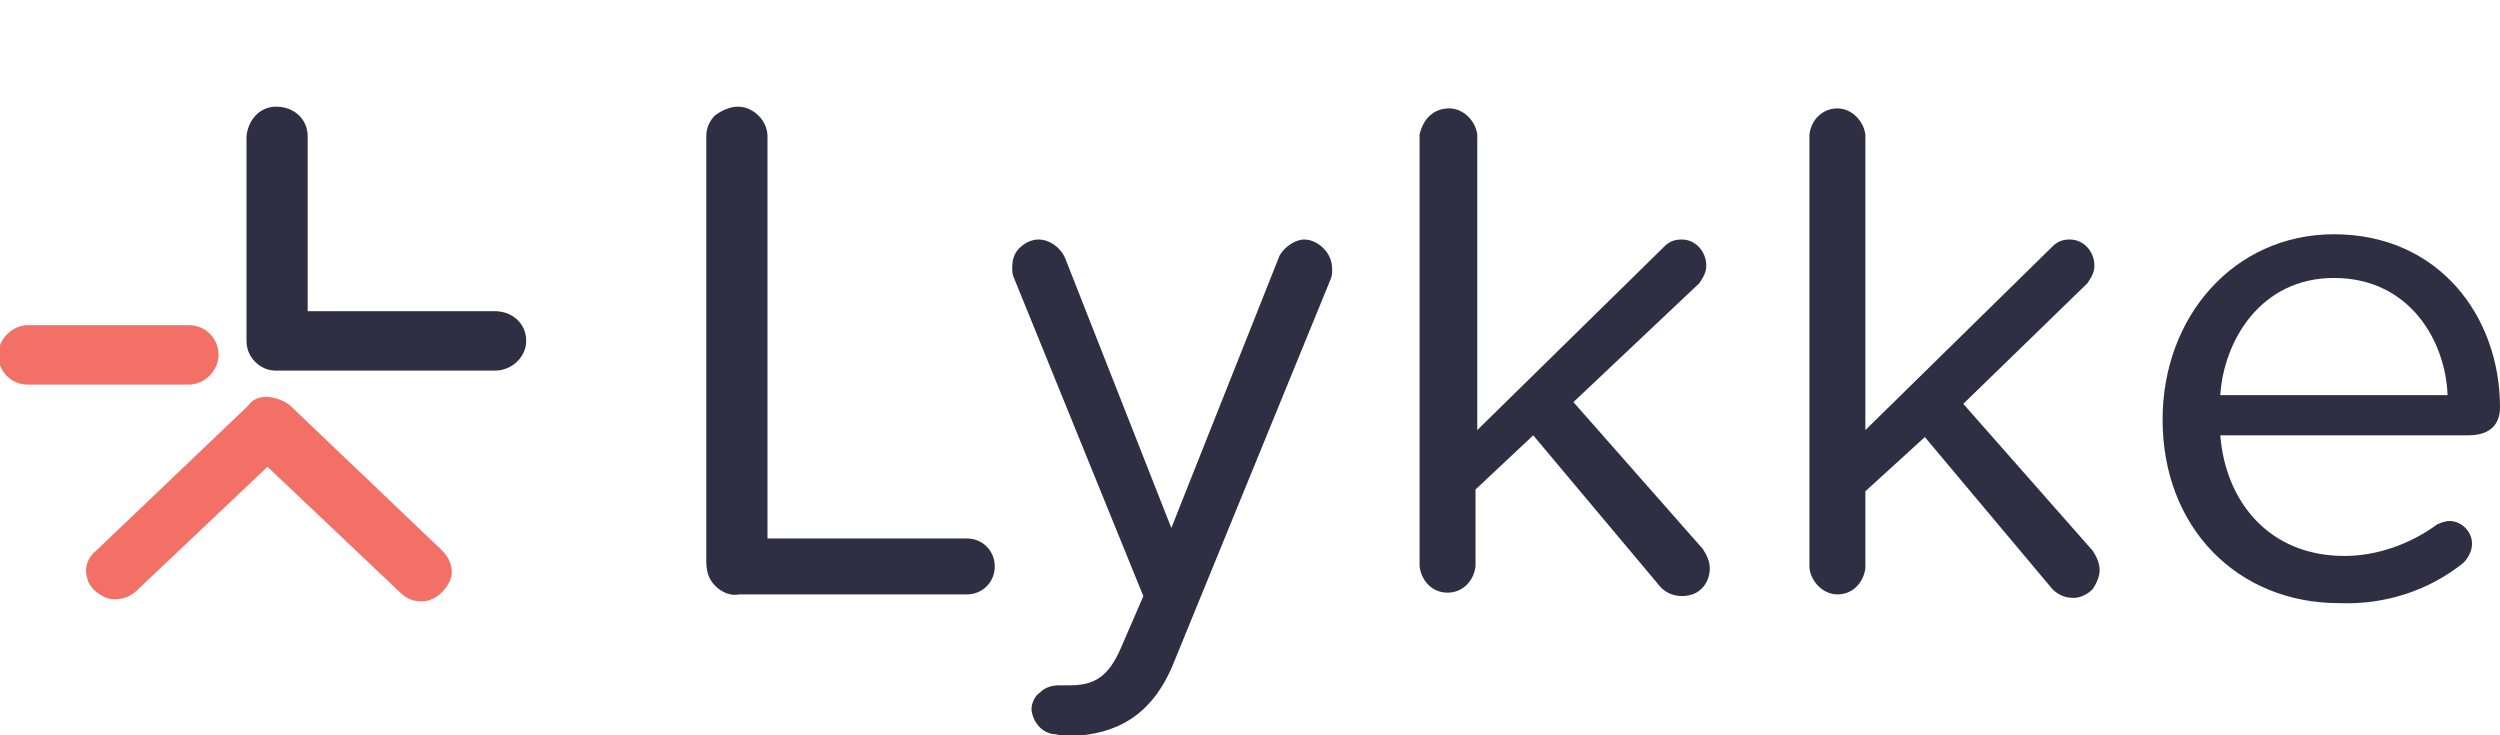
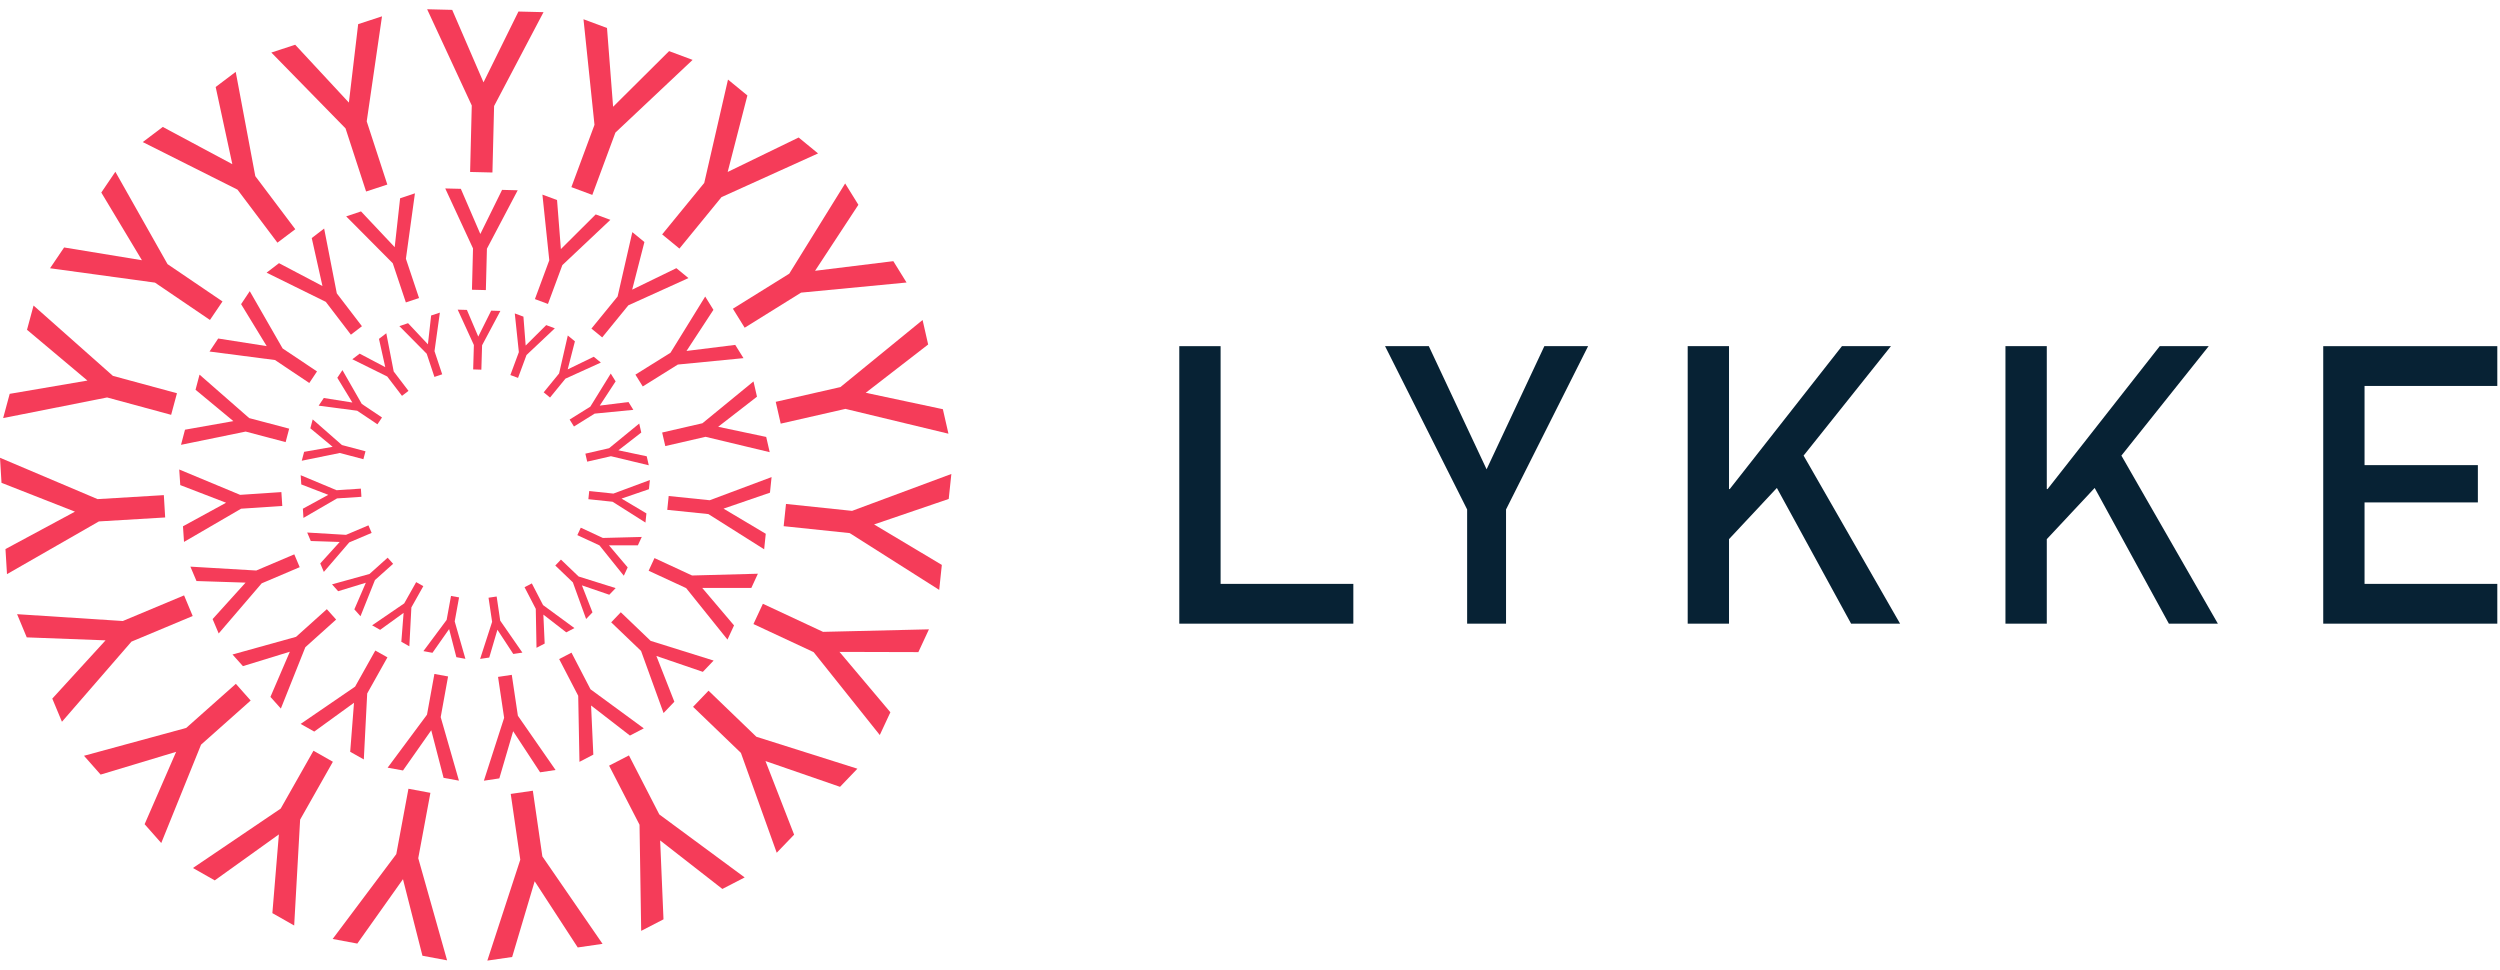
- <svg xmlns="http://www.w3.org/2000/svg" version="1.2" baseProfile="tiny" id="Layer_1" x="0px" y="0px" viewBox="0 0 143 42" overflow="visible" xml:space="preserve">
-   <g>
-     <path fill="#2F2E42" d="M42.2,6.1c0.9,0,1.7,0.8,1.7,1.7v23h11.4c0.9,0,1.6,0.7,1.6,1.6c0,0.9-0.7,1.6-1.6,1.6H42.3   c-0.5,0.1-1-0.1-1.4-0.5s-0.5-0.9-0.5-1.4V7.8c0-0.5,0.2-0.9,0.5-1.2C41.3,6.3,41.8,6.1,42.2,6.1z" />
-     <path fill="#2F2E42" d="M74.6,13.7c0.4,0,0.8,0.2,1.1,0.5c0.3,0.3,0.5,0.7,0.5,1.2c0,0.2,0,0.4-0.1,0.6l-9,22   c-1.2,2.9-3.2,4-5.8,4.1c-0.3,0-0.6,0-0.9-0.1c-0.7,0-1.3-0.6-1.4-1.4c0-0.4,0.2-0.8,0.5-1c0.3-0.3,0.7-0.4,1.1-0.4   c0.1,0,0.3,0,0.6,0c1.4,0,2.2-0.5,2.9-2.1l1.3-3l-7.4-18.2c-0.1-0.2-0.1-0.4-0.1-0.6c0-0.4,0.1-0.8,0.4-1.1   c0.3-0.3,0.7-0.5,1.1-0.5c0.6,0,1.2,0.4,1.5,1L67,30.2l6.2-15.6C73.5,14.1,74.1,13.7,74.6,13.7z" />
-     <path fill="#2F2E42" d="M82.9,6.2c0.8,0,1.5,0.7,1.6,1.5v16.9l10.7-10.5c0.3-0.3,0.6-0.4,1-0.4c0.8,0,1.4,0.7,1.4,1.5   c0,0.4-0.2,0.7-0.4,1L90,23l7.4,8.4c0.2,0.3,0.4,0.7,0.4,1.1c0,0.7-0.4,1.3-1,1.5c-0.6,0.2-1.3,0.1-1.8-0.4l-7.3-8.7L84.4,28v4.4   c-0.1,0.8-0.7,1.5-1.6,1.5c-0.9,0-1.5-0.7-1.6-1.5V7.7C81.4,6.8,82,6.2,82.9,6.2z" />
-     <path fill="#2F2E42" d="M105.1,6.2c0.8,0,1.5,0.7,1.6,1.5v16.9l10.7-10.5c0.3-0.3,0.6-0.4,1-0.4c0.8,0,1.4,0.7,1.4,1.5   c0,0.4-0.2,0.7-0.4,1l-7.1,6.9l7.4,8.4c0.2,0.3,0.4,0.7,0.4,1.1s-0.2,0.8-0.4,1.1c-0.3,0.3-0.7,0.5-1.1,0.5c-0.5,0-0.9-0.2-1.2-0.5   l-7.3-8.7l-3.4,3.1v4.4c-0.1,0.8-0.7,1.5-1.6,1.5c-0.8,0-1.5-0.7-1.6-1.5V7.7C103.6,6.8,104.3,6.2,105.1,6.2z" />
-     <path fill="#2F2E42" d="M133.5,13.4c6,0,9.5,4.7,9.5,9.9c0,1-0.6,1.6-1.8,1.6H127c0.3,3.8,2.8,6.9,7.1,6.9c1.9,0,3.8-0.7,5.3-1.8   c0.2-0.1,0.5-0.2,0.7-0.2c0.7,0,1.3,0.6,1.3,1.3c0,0.4-0.2,0.8-0.5,1.1c-2,1.6-4.5,2.4-7.1,2.3c-5.8,0-10.1-4.3-10.1-10.5   C123.7,18.1,127.8,13.4,133.5,13.4z M133.5,15.9c-4.2,0-6.3,3.6-6.5,6.7h13C139.9,19.6,137.9,15.9,133.5,15.9z" />
-     <path fill="#2F2E42" d="M15.8,6.1c1,0,1.8,0.7,1.8,1.7v10h10.7c1,0,1.8,0.7,1.8,1.7c0,0.9-0.8,1.7-1.8,1.7H16c-0.1,0-0.1,0-0.2,0   c-0.5,0-0.9-0.2-1.2-0.5c-0.3-0.3-0.5-0.7-0.5-1.2V7.8C14.2,6.8,14.9,6.1,15.8,6.1z" />
-     <path fill="#F27065" d="M10.8,18.6c1,0,1.7,0.8,1.7,1.7c0,0.9-0.8,1.7-1.7,1.7H1.6c-1,0-1.7-0.8-1.7-1.7s0.8-1.7,1.7-1.7H10.8z" />
-     <path fill="#F27065" d="M16.1,22.9L16.1,22.9c0.2,0.1,0.4,0.2,0.5,0.3l8.7,8.3c0.5,0.5,0.7,1.2,0.4,1.8c-0.3,0.6-0.9,1.1-1.6,1.1   l0,0c-0.5,0-0.9-0.2-1.2-0.5l-7.6-7.2l-7.5,7.1c-0.4,0.4-1.1,0.6-1.7,0.4C5.6,34,5.1,33.6,5,33.1c-0.2-0.6,0-1.2,0.5-1.6l8.7-8.3   C14.6,22.6,15.4,22.6,16.1,22.9z" />
-   </g>
+ <svg xmlns="http://www.w3.org/2000/svg" width="116" height="45" viewBox="0 0 116 45" fill="none">
+   <path d="M21.89 4.895L19.819 0.429L20.982 0.458L22.435 3.821L24.056 0.535L25.219 0.564L22.926 4.92L22.849 8.004L21.813 7.979L21.89 4.896V4.895Z" fill="#F53C59" />
+   <path d="M27.584 5.79L27.074 0.893L28.165 1.299L28.448 4.954L31.046 2.372L32.137 2.779L28.555 6.152L27.483 9.044L26.512 8.683L27.584 5.792V5.79Z" fill="#F53C59" />
+   <path d="M32.676 8.491L33.779 3.692L34.679 4.43L33.764 7.979L37.057 6.38L37.958 7.119L33.477 9.147L31.525 11.534L30.724 10.876L32.675 8.49L32.676 8.491Z" fill="#F53C59" />
+   <path d="M36.623 12.696L39.215 8.512L39.829 9.502L37.819 12.565L41.45 12.118L42.064 13.109L37.17 13.578L34.553 15.206L34.006 14.325L36.623 12.698V12.696Z" fill="#F53C59" />
+   <path d="M38.997 17.959L42.808 14.848L43.066 15.985L40.17 18.225L43.749 18.987L44.008 20.124L39.228 18.972L36.225 19.657L35.994 18.645L38.997 17.96V17.959Z" fill="#F53C59" />
+   <path d="M39.534 23.705L44.143 21.992L44.021 23.151L40.558 24.334L43.701 26.212L43.579 27.371L39.426 24.736L36.362 24.415L36.47 23.383L39.533 23.704L39.534 23.705Z" fill="#F53C59" />
+   <path d="M38.188 29.318L43.103 29.201L42.612 30.258L38.953 30.248L41.314 33.049L40.822 34.105L37.752 30.259L34.96 28.956L35.398 28.015L38.189 29.318H38.188Z" fill="#F53C59" />
+   <path d="M35.094 34.185L39.783 35.668L38.977 36.509L35.518 35.313L36.847 38.728L36.04 39.568L34.378 34.934L32.158 32.797L32.876 32.048L35.096 34.186L35.094 34.185Z" fill="#F53C59" />
+   <path d="M30.595 37.792L34.553 40.713L33.518 41.247L30.631 38.996L30.786 42.657L29.751 43.192L29.674 38.268L28.262 35.526L29.183 35.051L30.593 37.792H30.595Z" fill="#F53C59" />
+   <path d="M25.167 39.74L27.958 43.794L26.807 43.962L24.809 40.891L23.764 44.404L22.612 44.572L24.141 39.891L23.698 36.838L24.724 36.689L25.166 39.74H25.167Z" fill="#F53C59" />
+   <path d="M19.407 39.821L20.745 44.56L19.601 44.346L18.698 40.794L16.579 43.782L15.435 43.568L18.388 39.631L18.952 36.598L19.971 36.788L19.407 39.82V39.821Z" fill="#F53C59" />
+   <path d="M13.926 38.028L13.65 42.944L12.638 42.369L12.94 38.716L9.964 40.85L8.952 40.275L13.025 37.518L14.545 34.834L15.446 35.346L13.927 38.029L13.926 38.028Z" fill="#F53C59" />
+   <path d="M9.329 34.552L7.482 39.116L6.71 38.243L8.173 34.885L4.669 35.941L3.897 35.068L8.64 33.776L10.944 31.729L11.631 32.505L9.328 34.553L9.329 34.552Z" fill="#F53C59" />
+   <path d="M6.098 29.773L2.874 33.49L2.426 32.415L4.898 29.712L1.241 29.574L0.793 28.498L5.699 28.815L8.541 27.626L8.941 28.583L6.099 29.772L6.098 29.773Z" fill="#F53C59" />
+   <path d="M4.591 24.193L0.324 26.64L0.254 25.476L3.478 23.741L0.07 22.403L0 21.24L4.527 23.159L7.602 22.974L7.664 24.01L4.59 24.194L4.591 24.193Z" fill="#F53C59" />
+   <path d="M4.97 18.442L0.146 19.399L0.45 18.274L4.057 17.658L1.253 15.302L1.557 14.177L5.238 17.44L8.211 18.246L7.941 19.248L4.969 18.442H4.97Z" fill="#F53C59" />
+   <path d="M7.193 13.114L2.322 12.447L2.975 11.482L6.586 12.075L4.7 8.934L5.353 7.97L7.774 12.256L10.324 13.987L9.742 14.846L7.193 13.115V13.114Z" fill="#F53C59" />
+   <path d="M11.019 8.799L6.624 6.592L7.553 5.89L10.78 7.618L10.007 4.036L10.937 3.334L11.846 8.173L13.701 10.636L12.873 11.26L11.019 8.798V8.799Z" fill="#F53C59" />
+   <path d="M16.031 5.955L12.59 2.438L13.697 2.076L16.188 4.76L16.619 1.12L17.725 0.758L17.016 5.631L17.972 8.563L16.987 8.886L16.032 5.954L16.031 5.955Z" fill="#F53C59" />
+   <path d="M21.947 11.525L20.659 8.744L21.383 8.762L22.287 10.857L23.296 8.81L24.021 8.829L22.593 11.54L22.544 13.46L21.899 13.444L21.948 11.525H21.947Z" fill="#F53C59" />
+   <path d="M25.487 12.079L25.168 9.03L25.847 9.282L26.025 11.557L27.641 9.949L28.321 10.201L26.093 12.302L25.425 14.103L24.82 13.878L25.486 12.078L25.487 12.079Z" fill="#F53C59" />
+   <path d="M28.657 13.758L29.34 10.771L29.901 11.23L29.333 13.44L31.383 12.443L31.944 12.903L29.155 14.167L27.942 15.655L27.442 15.246L28.655 13.759L28.657 13.758Z" fill="#F53C59" />
+   <path d="M31.111 16.367L32.721 13.76L33.103 14.376L31.854 16.284L34.115 16.003L34.498 16.618L31.452 16.915L29.824 17.931L29.483 17.383L31.111 16.367Z" fill="#F53C59" />
+   <path d="M32.593 19.639L34.962 17.698L35.124 18.406L33.323 19.803L35.552 20.274L35.714 20.981L32.737 20.268L30.869 20.698L30.724 20.069L32.593 19.639Z" fill="#F53C59" />
+   <path d="M32.934 23.21L35.801 22.137L35.727 22.86L33.572 23.601L35.531 24.767L35.457 25.488L32.868 23.853L30.961 23.657L31.027 23.015L32.933 23.211L32.934 23.21Z" fill="#F53C59" />
+   <path d="M32.106 26.703L35.166 26.621L34.862 27.28H32.584L34.059 29.019L33.755 29.677L31.837 27.288L30.097 26.482L30.368 25.895L32.108 26.701L32.106 26.703Z" fill="#F53C59" />
+   <path d="M30.19 29.736L33.112 30.65L32.612 31.174L30.456 30.437L31.29 32.56L30.789 33.085L29.745 30.203L28.359 28.876L28.805 28.409L30.19 29.736Z" fill="#F53C59" />
+   <path d="M27.402 31.985L29.872 33.796L29.229 34.13L27.426 32.735L27.53 35.015L26.887 35.35L26.829 32.285L25.945 30.581L26.517 30.283L27.401 31.986L27.402 31.985Z" fill="#F53C59" />
+   <path d="M24.03 33.211L25.778 35.728L25.061 35.835L23.81 33.928L23.169 36.117L22.452 36.225L23.392 33.308L23.109 31.408L23.747 31.313L24.03 33.212V33.211Z" fill="#F53C59" />
+   <path d="M20.449 33.276L21.295 36.222L20.582 36.092L20.01 33.884L18.699 35.75L17.986 35.62L19.813 33.161L20.156 31.271L20.791 31.387L20.448 33.276H20.449Z" fill="#F53C59" />
+   <path d="M17.038 32.176L16.881 35.238L16.249 34.883L16.426 32.608L14.581 33.945L13.949 33.59L16.476 31.86L17.414 30.185L17.977 30.501L17.039 32.175L17.038 32.176Z" fill="#F53C59" />
+   <path d="M14.168 30.03L13.032 32.877L12.548 32.336L13.449 30.24L11.272 30.909L10.788 30.369L13.737 29.549L15.165 28.266L15.596 28.747L14.169 30.029L14.168 30.03Z" fill="#F53C59" />
+   <path d="M12.142 27.067L10.147 29.393L9.865 28.725L11.394 27.034L9.117 26.96L8.834 26.292L11.89 26.472L13.655 25.722L13.906 26.317L12.142 27.067V27.067Z" fill="#F53C59" />
+   <path d="M11.185 23.605L8.538 25.145L8.49 24.42L10.49 23.327L8.364 22.508L8.316 21.784L11.142 22.961L13.056 22.833L13.098 23.477L11.186 23.604L11.185 23.605Z" fill="#F53C59" />
+   <path d="M11.398 20.025L8.399 20.64L8.584 19.938L10.828 19.54L9.073 18.085L9.258 17.383L11.563 19.4L13.418 19.89L13.253 20.515L11.399 20.025H11.398Z" fill="#F53C59" />
+   <path d="M12.757 16.705L9.722 16.311L10.124 15.707L12.375 16.06L11.187 14.113L11.589 13.51L13.114 16.168L14.709 17.234L14.351 17.771L12.757 16.704V16.705Z" fill="#F53C59" />
+   <path d="M15.117 14.006L12.37 12.652L12.945 12.211L14.962 13.272L14.465 11.046L15.04 10.604L15.628 13.613L16.794 15.137L16.282 15.53L15.117 14.006Z" fill="#F53C59" />
+   <path d="M18.222 12.213L16.063 10.04L16.751 9.809L18.314 11.469L18.565 9.201L19.253 8.97L18.834 12.007L19.443 13.828L18.832 14.033L18.223 12.212L18.222 12.213Z" fill="#F53C59" />
+   <path d="M21.989 16.011L21.237 14.368L21.664 14.38L22.191 15.617L22.791 14.414L23.218 14.427L22.369 16.021L22.335 17.153L21.955 17.141L21.988 16.01L21.989 16.011Z" fill="#F53C59" />
+   <path d="M24.075 16.34L23.886 14.543L24.287 14.692L24.391 16.033L25.344 15.085L25.744 15.234L24.43 16.473L24.037 17.534L23.681 17.402L24.074 16.341L24.075 16.34Z" fill="#F53C59" />
+   <path d="M25.942 17.328L26.346 15.567L26.676 15.838L26.341 17.14L27.55 16.553L27.88 16.823L26.237 17.569L25.521 18.446L25.227 18.204L25.942 17.328Z" fill="#F53C59" />
+   <path d="M27.39 18.87L28.339 17.333L28.565 17.696L27.829 18.82L29.162 18.654L29.387 19.017L27.592 19.192L26.632 19.79L26.431 19.467L27.39 18.869V18.87Z" fill="#F53C59" />
+   <path d="M28.262 20.797L29.66 19.653L29.755 20.07L28.694 20.894L30.008 21.172L30.103 21.589L28.348 21.168L27.246 21.421L27.161 21.05L28.262 20.797Z" fill="#F53C59" />
+   <path d="M28.463 22.902L30.155 22.273L30.11 22.699L28.84 23.134L29.994 23.822L29.949 24.247L28.424 23.281L27.3 23.163L27.34 22.784L28.464 22.902H28.463Z" fill="#F53C59" />
+   <path d="M27.974 24.961L29.778 24.914L29.598 25.302H28.255L29.124 26.327L28.945 26.714L27.815 25.306L26.789 24.83L26.948 24.485L27.973 24.961H27.974Z" fill="#F53C59" />
+   <path d="M26.844 26.748L28.566 27.288L28.271 27.596L27.001 27.161L27.491 28.413L27.196 28.722L26.581 27.022L25.765 26.24L26.028 25.965L26.845 26.747L26.844 26.748Z" fill="#F53C59" />
+   <path d="M25.198 28.076L26.653 29.144L26.274 29.341L25.212 28.518L25.273 29.861L24.894 30.058L24.86 28.251L24.339 27.246L24.677 27.07L25.197 28.075L25.198 28.076Z" fill="#F53C59" />
+   <path d="M23.209 28.796L24.239 30.281L23.816 30.344L23.08 29.22L22.701 30.51L22.278 30.573L22.834 28.854L22.668 27.734L23.045 27.678L23.21 28.798L23.209 28.796Z" fill="#F53C59" />
+   <path d="M21.098 28.833L21.595 30.57L21.175 30.493L20.839 29.19L20.066 30.29L19.646 30.212L20.724 28.764L20.927 27.651L21.301 27.719L21.098 28.833Z" fill="#F53C59" />
+   <path d="M19.088 28.183L18.994 29.988L18.622 29.779L18.727 28.438L17.638 29.225L17.266 29.015L18.756 27.997L19.31 27.011L19.642 27.197L19.088 28.184V28.183Z" fill="#F53C59" />
+   <path d="M17.397 26.916L16.727 28.593L16.442 28.274L16.975 27.039L15.69 27.432L15.406 27.114L17.145 26.632L17.987 25.877L18.241 26.161L17.398 26.915L17.397 26.916Z" fill="#F53C59" />
+   <path d="M16.204 25.168L15.026 26.537L14.86 26.143L15.763 25.147L14.42 25.103L14.254 24.709L16.055 24.817L17.096 24.376L17.244 24.727L16.203 25.168H16.204Z" fill="#F53C59" />
+   <path d="M15.641 23.125L14.08 24.031L14.053 23.604L15.232 22.961L13.979 22.477L13.952 22.05L15.617 22.746L16.745 22.672L16.77 23.052L15.642 23.126L15.641 23.125Z" fill="#F53C59" />
+   <path d="M15.77 21.017L14.002 21.378L14.111 20.965L15.434 20.732L14.4 19.873L14.509 19.46L15.866 20.65L16.959 20.94L16.861 21.308L15.769 21.018L15.77 21.017Z" fill="#F53C59" />
+   <path d="M16.575 19.058L14.786 18.823L15.024 18.467L16.35 18.677L15.651 17.529L15.889 17.173L16.786 18.741L17.725 19.371L17.513 19.688L16.574 19.058H16.575Z" fill="#F53C59" />
+   <path d="M17.966 17.469L16.348 16.669L16.688 16.409L17.876 17.036L17.584 15.723L17.924 15.463L18.268 17.237L18.954 18.137L18.652 18.367L17.966 17.468V17.469Z" fill="#F53C59" />
+   <path d="M19.8 16.414L18.53 15.131L18.934 14.996L19.855 15.976L20.005 14.639L20.41 14.505L20.161 16.294L20.518 17.368L20.157 17.489L19.8 16.415V16.414Z" fill="#F53C59" />
+   <path d="M54.719 28.938V16.062H56.636V27.092H62.795V28.938H54.719Z" fill="#072234" />
+   <path d="M68.075 28.938V23.639L64.267 16.062H66.297L68.978 21.776L71.658 16.062H73.688L69.88 23.639V28.938H68.075Z" fill="#072234" />
+   <path d="M78.309 28.938V16.062H80.226V22.694H80.261L85.466 16.062H87.739L83.688 21.14L88.164 28.938H85.891L82.447 22.641L80.226 25.017V28.938H78.309Z" fill="#072234" />
+   <path d="M93.053 28.938V16.062H94.971V22.694H95.005L100.211 16.062H102.484L98.432 21.14L102.909 28.938H100.636L97.192 22.641L94.971 25.017V28.938H93.053Z" fill="#072234" />
+   <path d="M107.798 28.938V16.062H115.875V17.908H109.715V21.582H114.973V23.312H109.715V27.092H115.875V28.938H107.798Z" fill="#072234" />
</svg>
